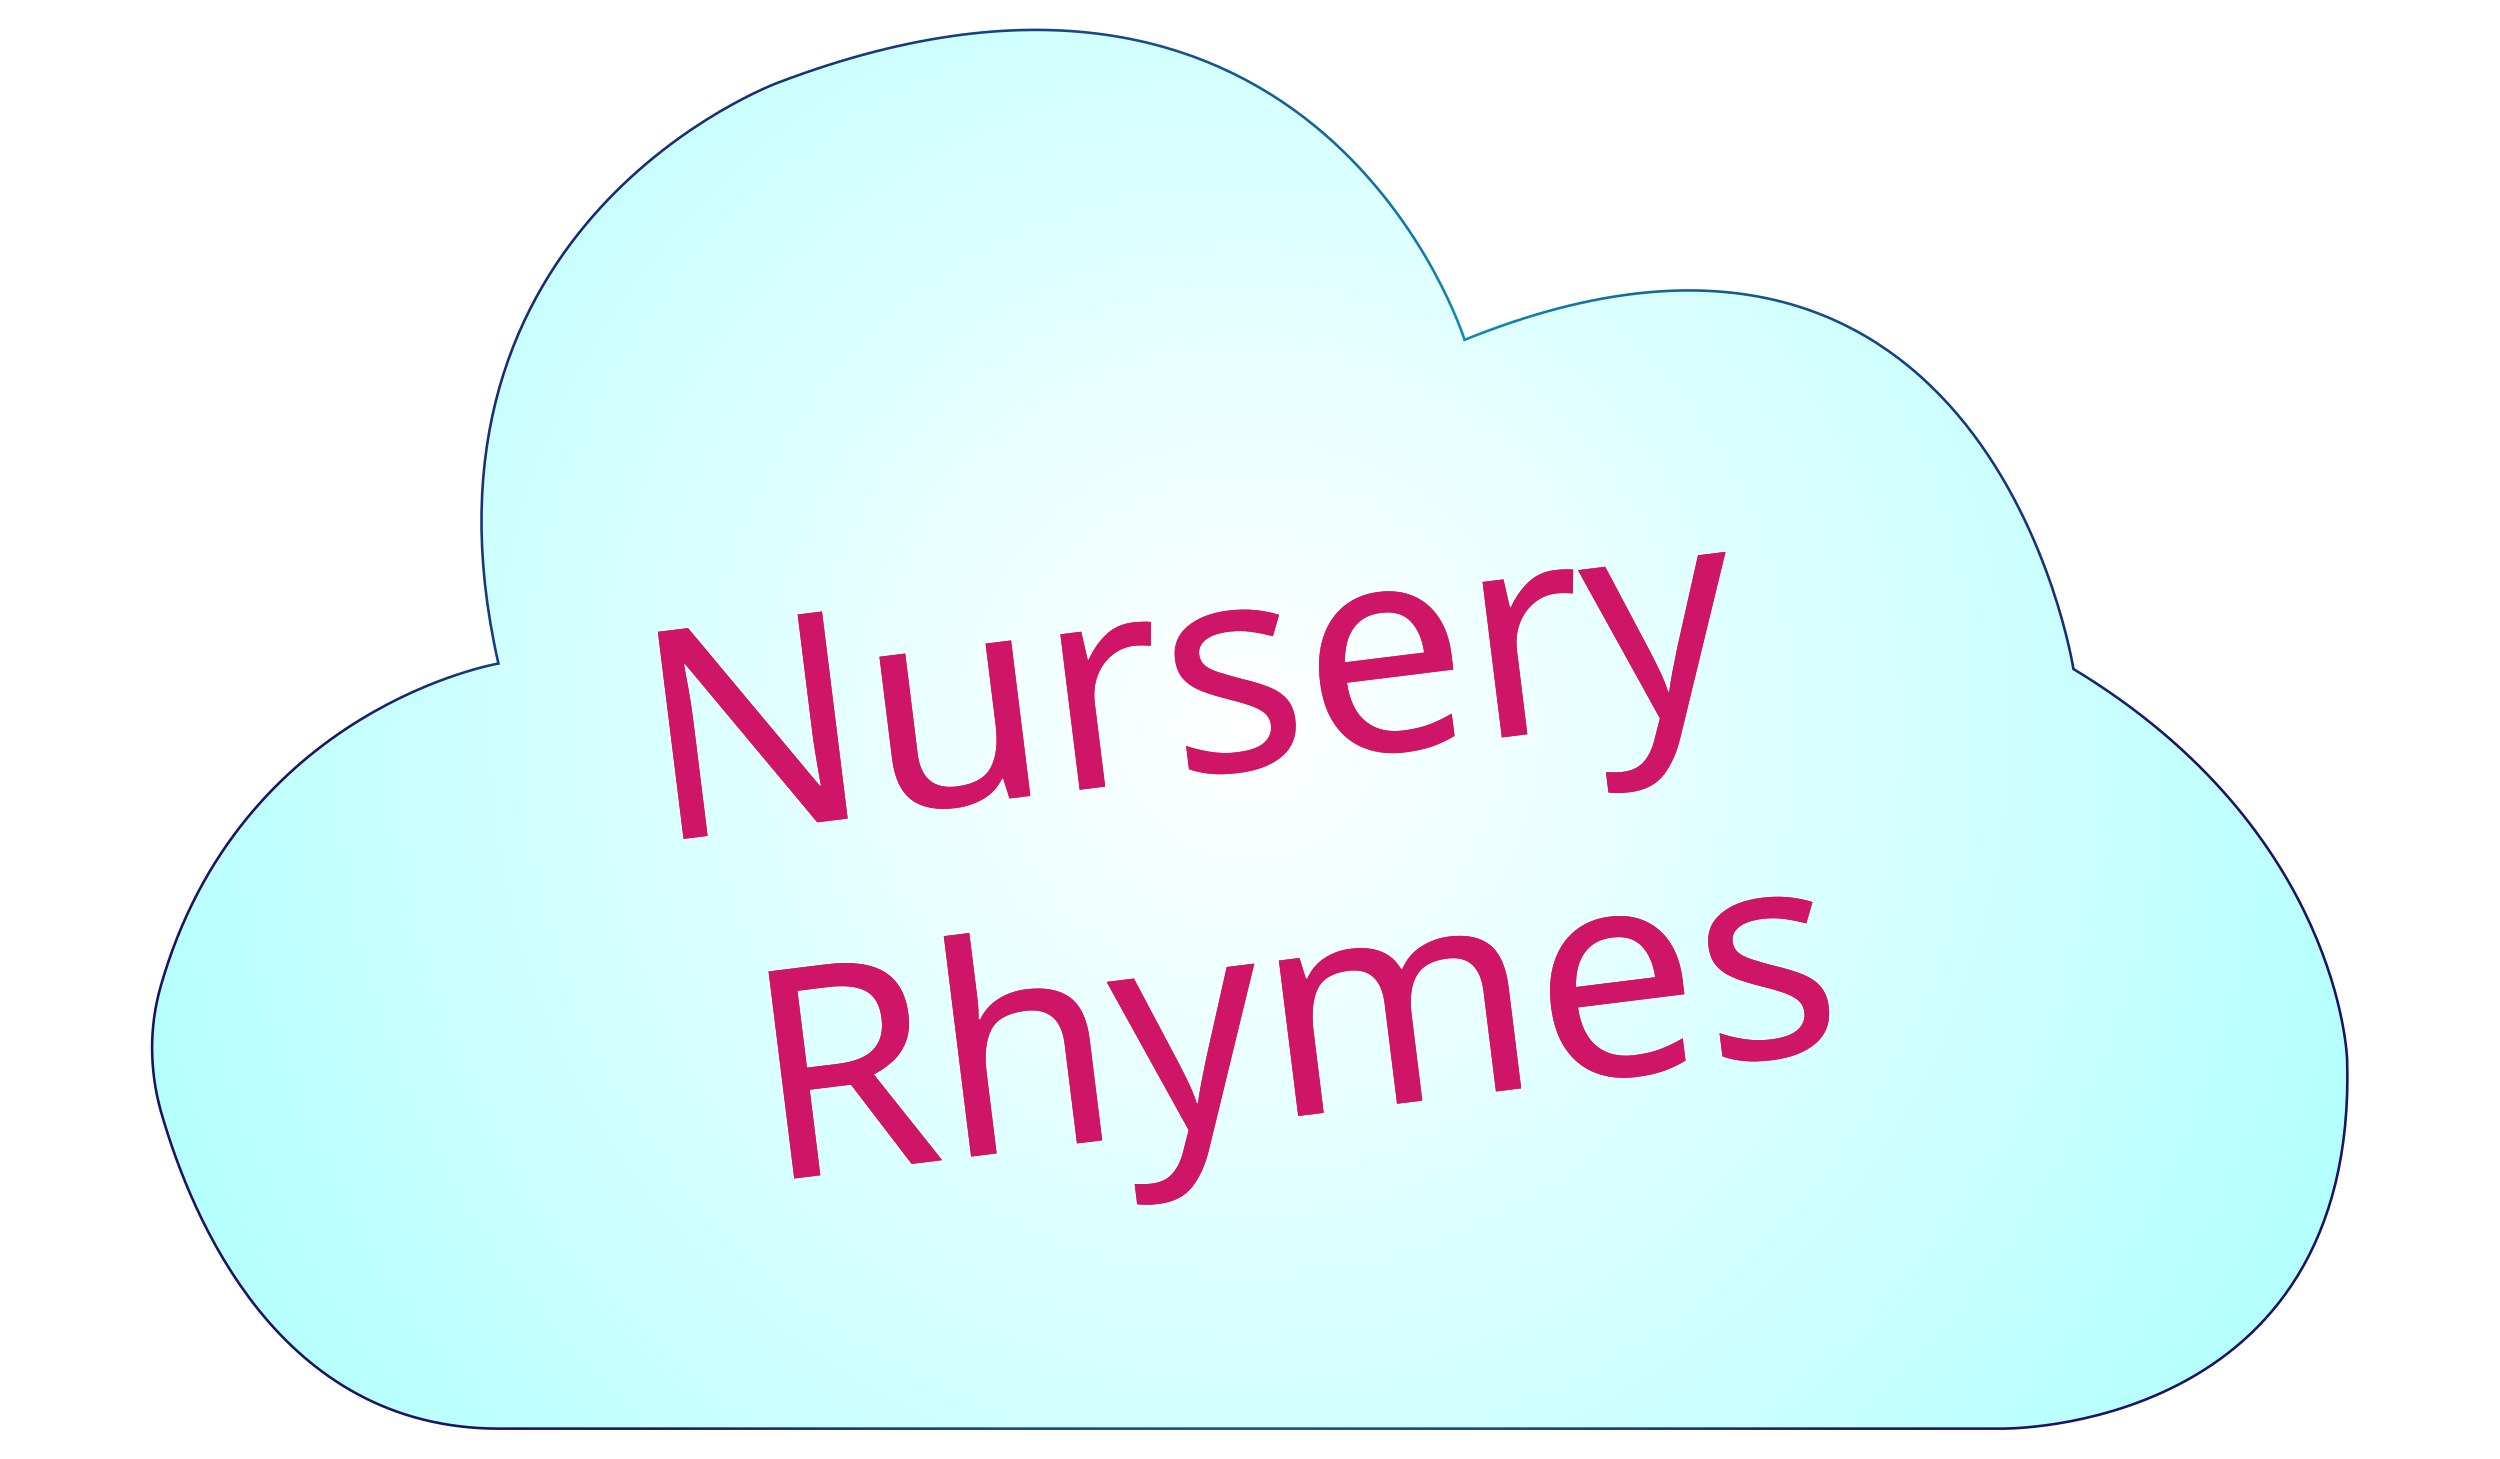
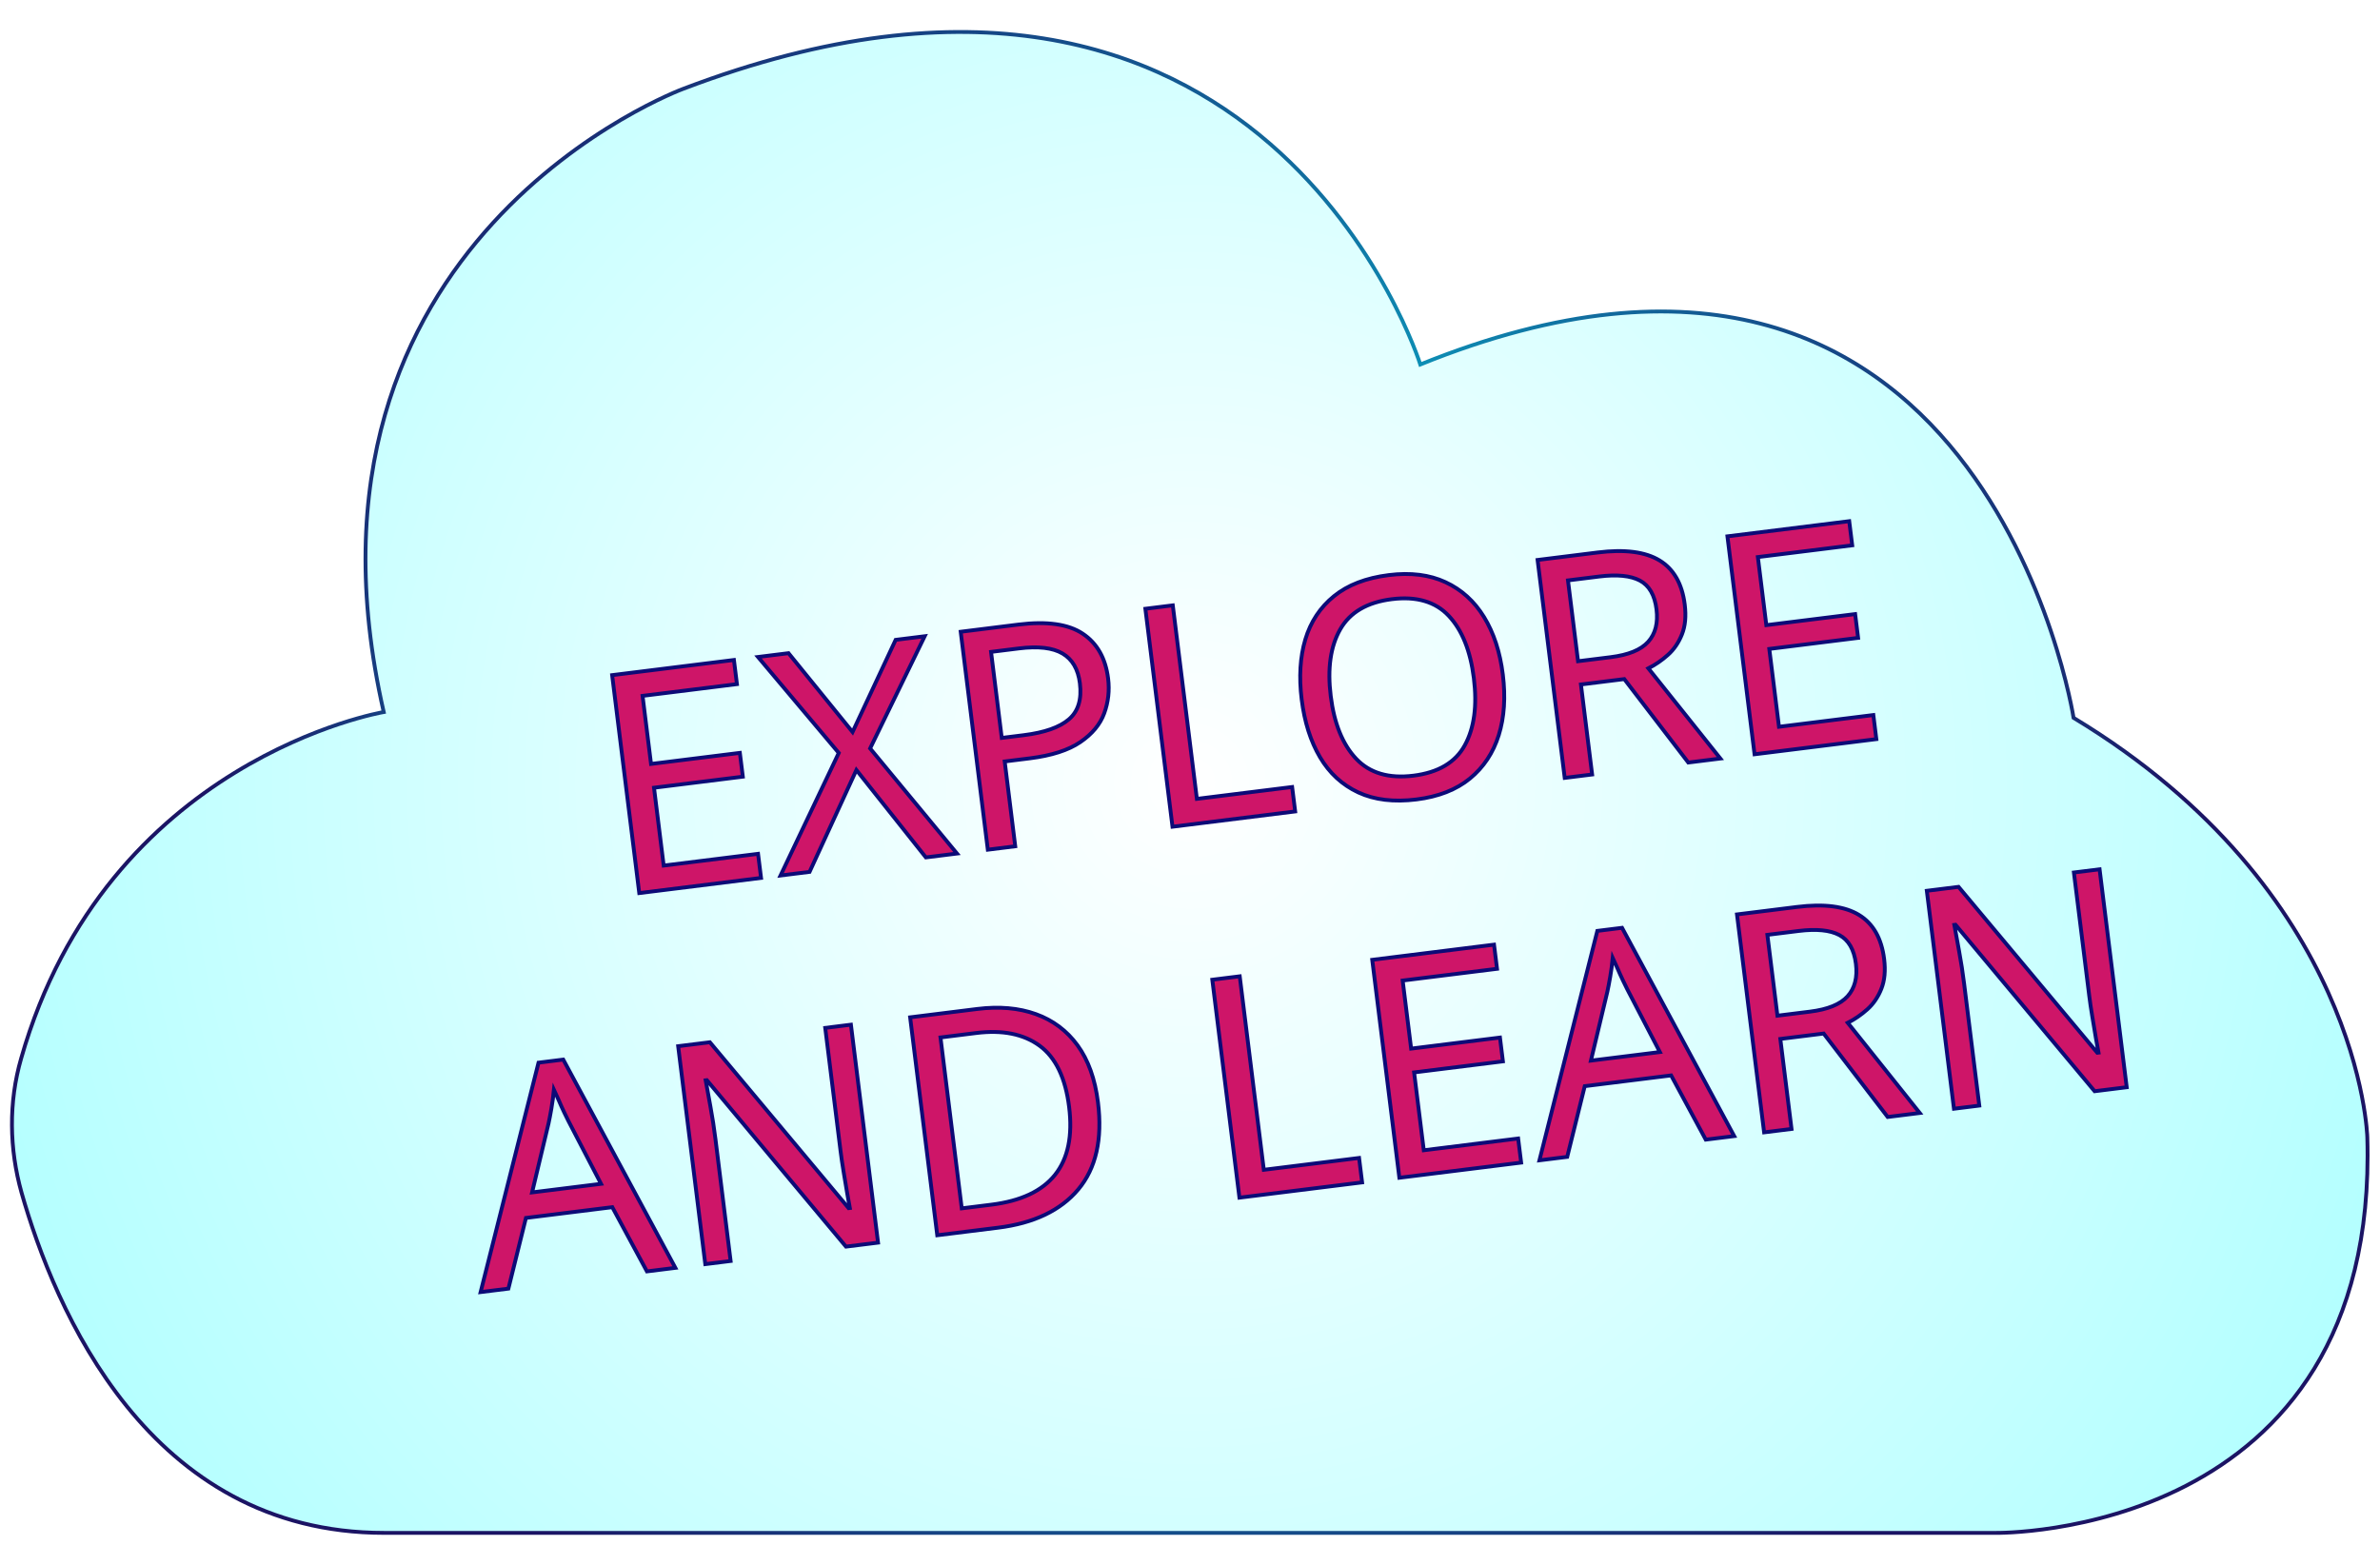
- <svg xmlns="http://www.w3.org/2000/svg" viewBox="0 0 960 560" enable-background="new 0 0 960 560">
-   <radialGradient id="a" cx="309.441" cy="356.491" r="389.813" gradientTransform="matrix(1.376 0 0 -1.376 54.152 770.516)" gradientUnits="userSpaceOnUse">
-     <stop offset="0" stop-color="#fff" />
-     <stop offset="1" stop-color="#A6FFFF" />
-   </radialGradient>
-   <radialGradient id="b" cx="309.441" cy="356.491" r="257.332" gradientTransform="matrix(1.376 0 0 -1.376 54.152 770.516)" gradientUnits="userSpaceOnUse">
-     <stop offset="0" stop-color="#0ff" />
-     <stop offset="1" stop-color="#1B1464" />
-   </radialGradient>
-   <path fill="url(#a)" stroke="url(#b)" stroke-miterlimit="10" d="M191.6 548.6h576.8s137.2 2.2 132.9-141.6c0 0-2.2-87.9-105.1-150.1 0 0-32.2-208-233.8-126.4 0 0-55.7-177.9-263.8-98.7 0 0-145.8 53.7-107.2 223 0 0-99.2 16.8-129.7 124-4.5 15.7-4.3 32.3.1 48 11.9 41.6 45.5 121.8 129.8 121.8z" />
-   <text transform="matrix(.992 -.123 .123 .992 251.68 323.466)" fill="#E21313" font-family="'OpenSans-Extrabold'" font-size="112.244">Nursery</text>
-   <text transform="matrix(.992 -.123 .123 .992 251.68 323.466)" fill="#CE1568" font-family="'OpenSans-Extrabold'" font-size="112.244">Nursery</text>
-   <text transform="matrix(.992 -.123 .123 .992 294.182 453.875)" fill="#E21313" font-family="'OpenSans-Extrabold'" font-size="112.244">Rhymes</text>
-   <text transform="matrix(.992 -.123 .123 .992 294.182 453.875)" fill="#CE1568" font-family="'OpenSans-Extrabold'" font-size="112.244">Rhymes</text>
+ <svg xmlns="http://www.w3.org/2000/svg" version="1.1" x="0px" y="0px" width="619px" height="407px" viewBox="0 0 619 407" enable-background="new 0 0 619 407" xml:space="preserve">
+   <g id="Layer_2">
+     <radialGradient id="SVGID_1_" cx="309.5" cy="203.5" r="389.754" gradientUnits="userSpaceOnUse">
+       <stop offset="0" style="stop-color:#FFFFFF" />
+       <stop offset="1" style="stop-color:#A6FFFF" />
+     </radialGradient>
+     <radialGradient id="SVGID_2_" cx="309.5" cy="203.5" r="257.309" gradientUnits="userSpaceOnUse">
+       <stop offset="0" style="stop-color:#00FFFF" />
+       <stop offset="1" style="stop-color:#1B1464" />
+     </radialGradient>
+     <path fill="url(#SVGID_1_)" stroke="url(#SVGID_2_)" stroke-miterlimit="10" d="M99.9,398.7h419.2c0,0,99.7,1.6,96.6-102.9   c0,0-1.6-63.9-76.4-109.1c0,0-23.4-151.2-169.9-91.9c0,0-40.5-129.3-191.7-71.7c0,0-106,39-77.9,162.1c0,0-72.1,12.2-94.3,90.1   c-3.3,11.4-3.1,23.5,0.1,34.9C14.2,340.4,38.6,398.7,99.9,398.7z" />
+   </g>
+   <g id="Layer_1">
+     <text transform="matrix(0.9923 -0.1235 0.1235 0.9923 158.5557 233.246)">
+       <tspan x="0" y="0" fill="#CE1568" stroke="#0D0A77" stroke-miterlimit="10" font-family="'Moonglow-Regular'" font-size="80">EXPLORE </tspan>
+       <tspan x="-46" y="97.9" fill="#CE1568" stroke="#0D0A77" stroke-miterlimit="10" font-family="'Moonglow-Regular'" font-size="80">AND LEARN</tspan>
+       <tspan x="351" y="97.9" fill="#E21313" stroke="#000000" stroke-miterlimit="10" font-family="'Moonglow-Regular'" font-size="81.61"> </tspan>
+     </text>
+   </g>
</svg>
